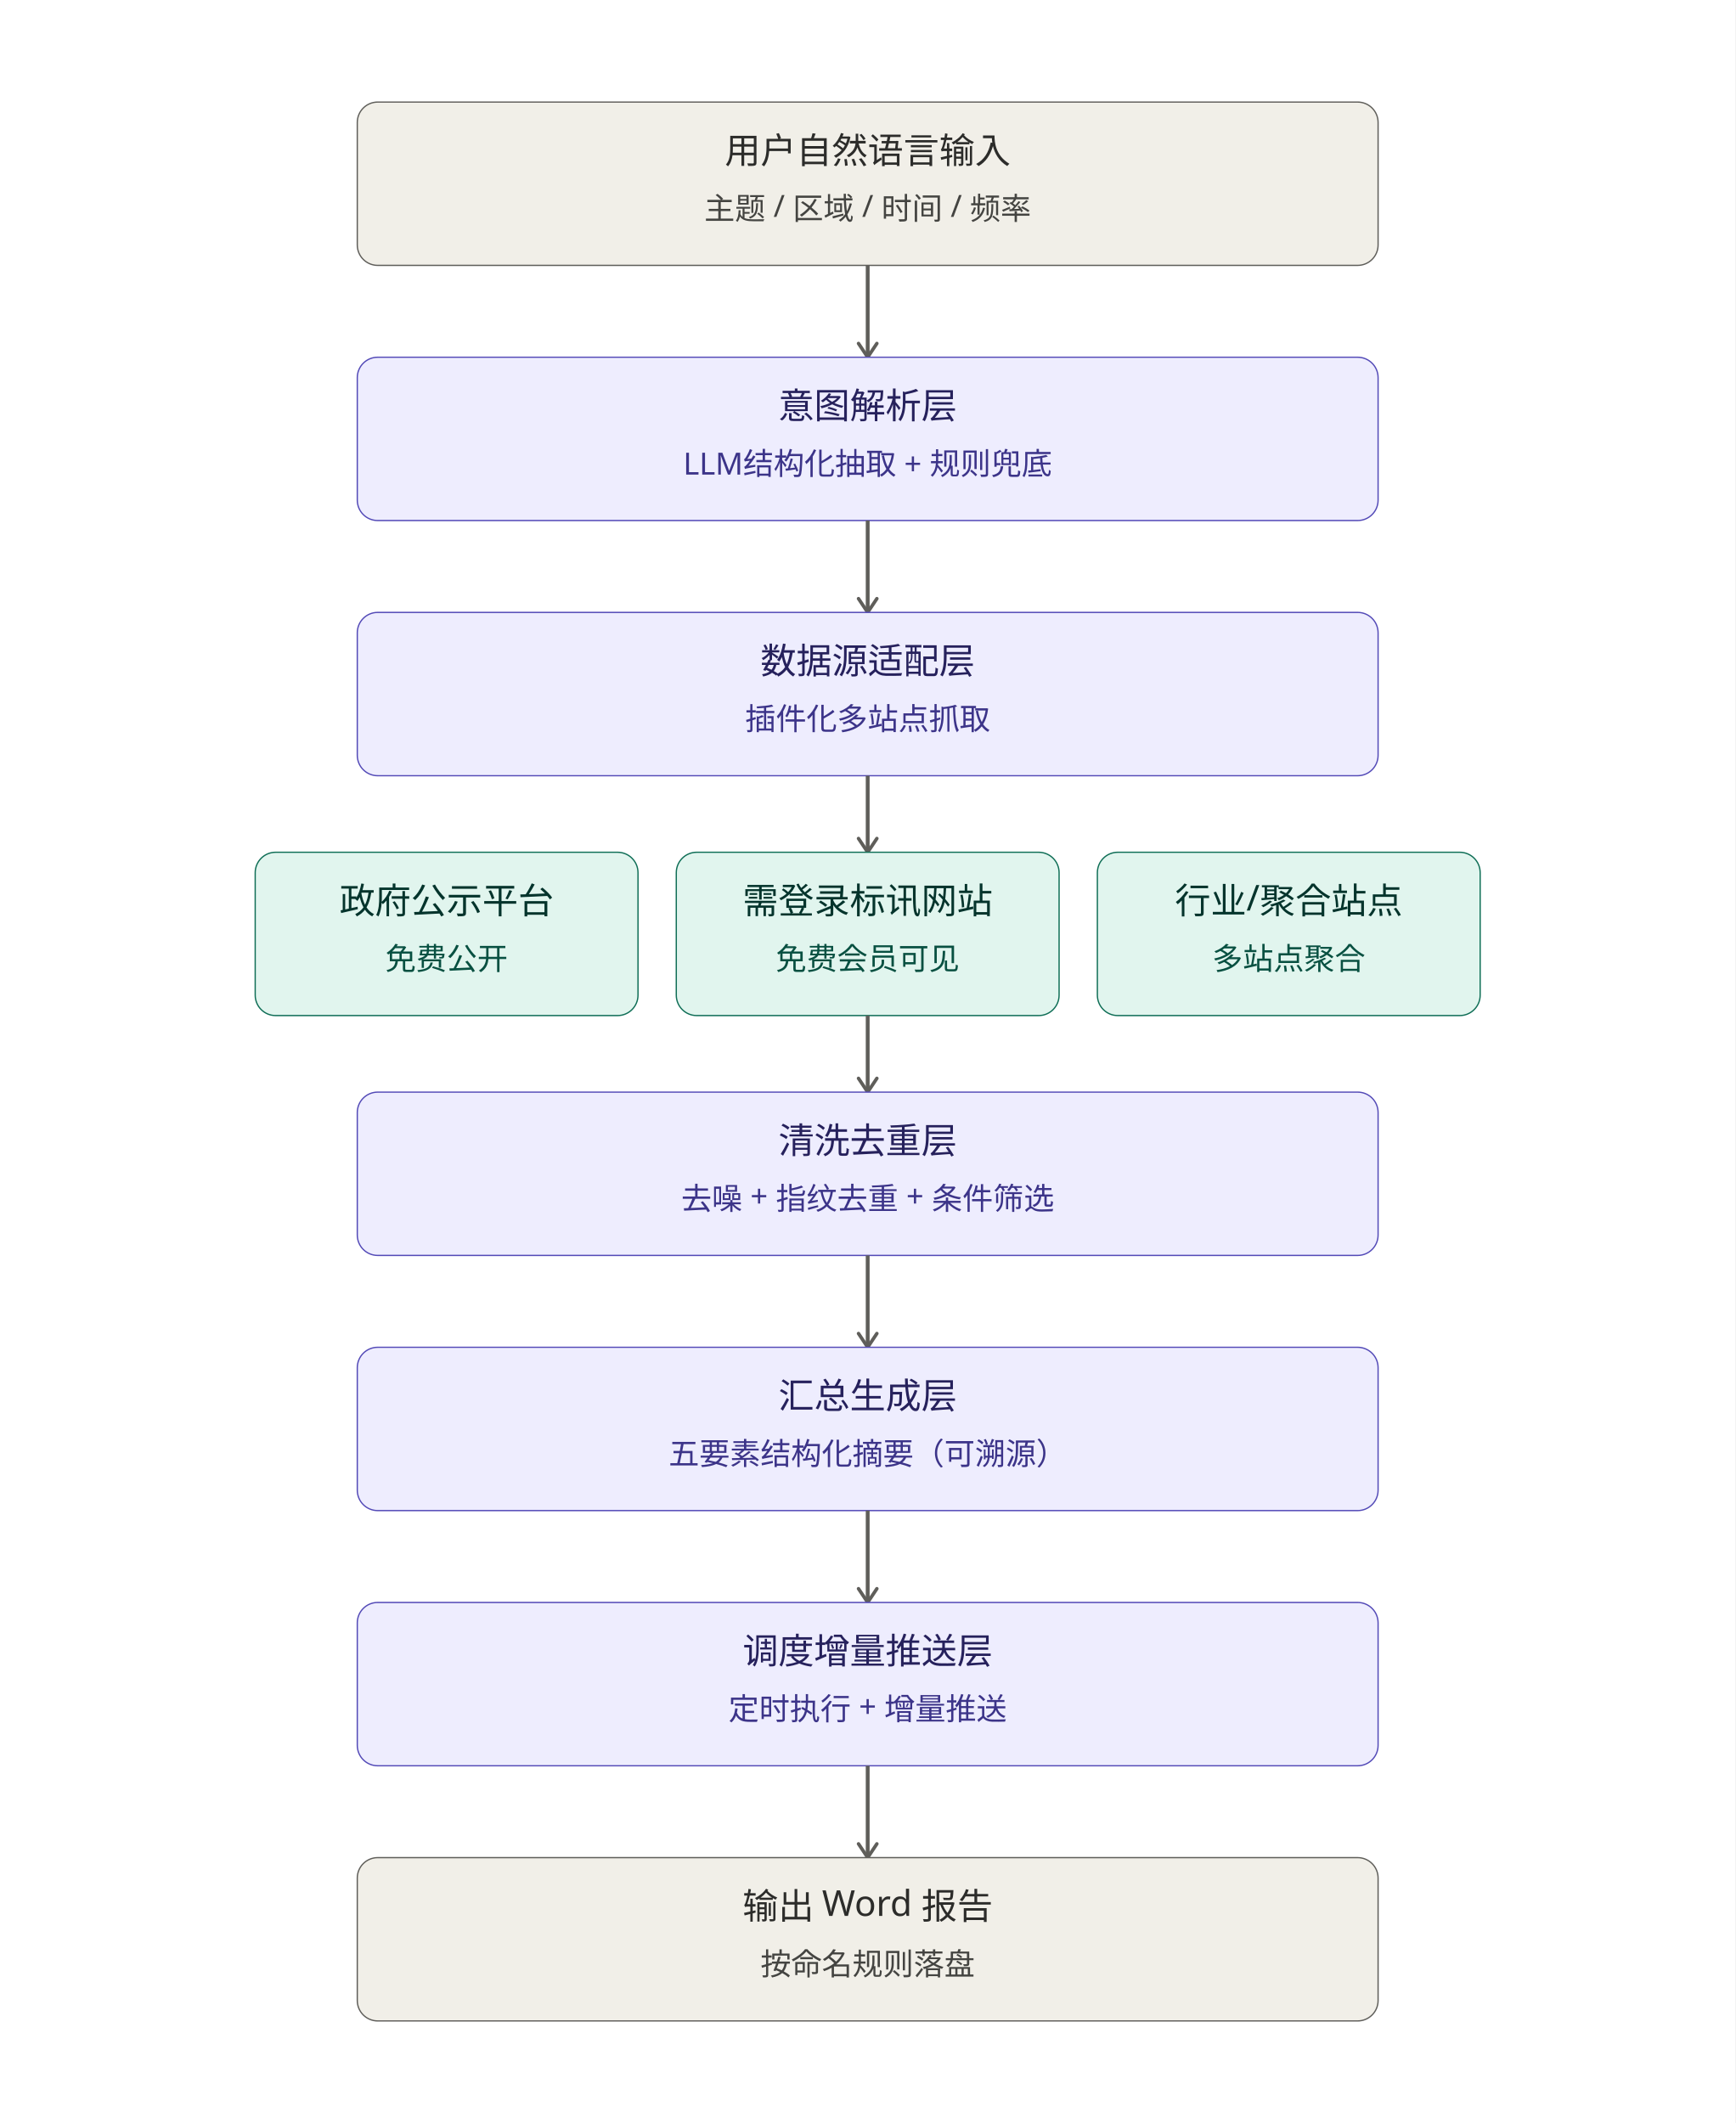
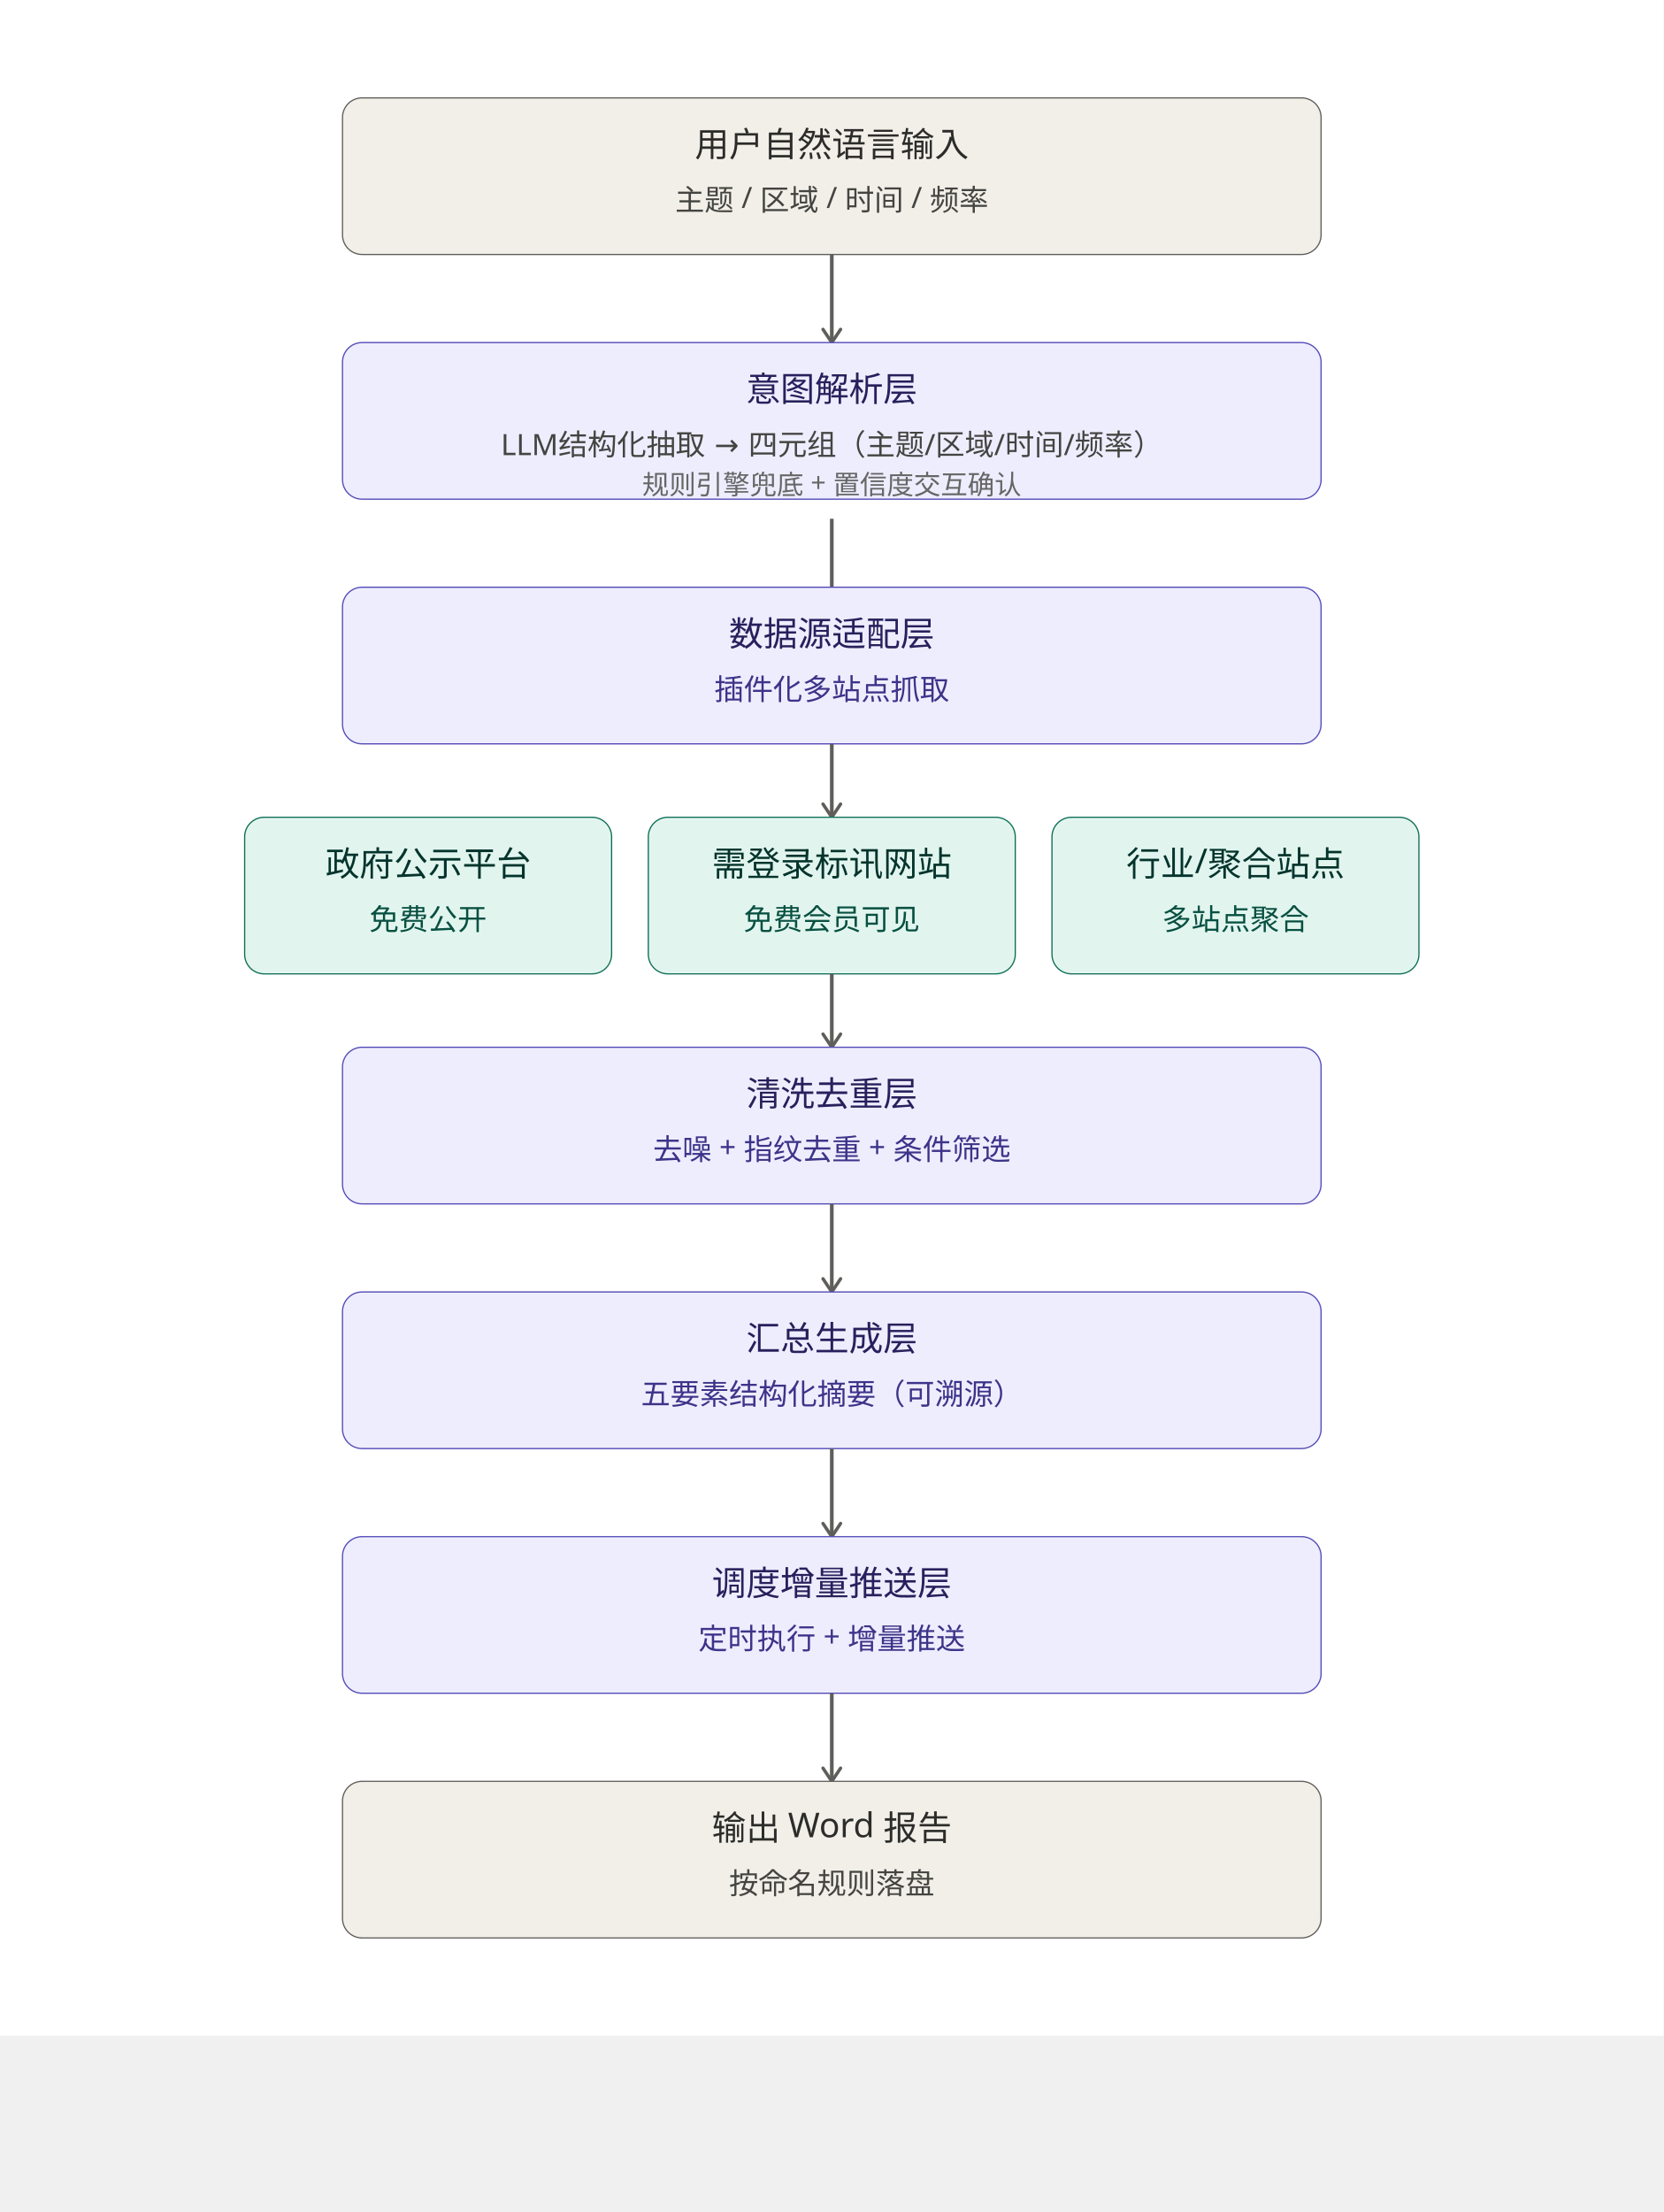
- <svg xmlns="http://www.w3.org/2000/svg" width="680" height="832" viewBox="0 0 680 832" role="img">
+ <svg xmlns="http://www.w3.org/2000/svg" width="680" height="904" viewBox="0 0 680 904" role="img">
  <defs>
    <marker id="arrow" viewBox="0 0 10 10" refX="8" refY="5" markerWidth="6" markerHeight="6" orient="auto-start-reverse">
      <path d="M2 1L8 5L2 9" fill="none" stroke="#5F5E5A" stroke-width="1.5" stroke-linecap="round" stroke-linejoin="round" />
    </marker>
  </defs>
  <rect x="0" y="0" width="680" height="832" fill="#FFFFFF" />
  <rect x="140" y="40" width="400" height="64" rx="8" fill="#F1EFE8" stroke="#5F5E5A" stroke-width="0.5" />
  <text x="340" y="64" text-anchor="middle" font-family="sans-serif" font-size="14" font-weight="500" fill="#2C2C2A">用户自然语言输入</text>
  <text x="340" y="86" text-anchor="middle" font-family="sans-serif" font-size="12" fill="#444441">主题 / 区域 / 时间 / 频率</text>
  <line x1="340" y1="104" x2="340" y2="140" stroke="#5F5E5A" stroke-width="1.5" marker-end="url(#arrow)" />
  <rect x="140" y="140" width="400" height="64" rx="8" fill="#EEEDFE" stroke="#534AB7" stroke-width="0.5" />
  <text x="340" y="164" text-anchor="middle" font-family="sans-serif" font-size="14" font-weight="500" fill="#26215C">意图解析层</text>
-   <text x="340" y="186" text-anchor="middle" font-family="sans-serif" font-size="12" fill="#3C3489">LLM结构化抽取 + 规则兜底</text>
-   <line x1="340" y1="204" x2="340" y2="240" stroke="#5F5E5A" stroke-width="1.5" marker-end="url(#arrow)" />
+   <text x="340" y="186" text-anchor="middle" font-family="sans-serif" font-size="12" fill="#444441">LLM结构化抽取 → 四元组（主题/区域/时间/频率）</text>
+   <text x="340" y="202" text-anchor="middle" font-family="sans-serif" font-size="11" fill="#666666">规则引擎兜底 + 置信度交互确认</text>
+   <line x1="340" y1="212" x2="340" y2="248" stroke="#5F5E5A" stroke-width="1.5" marker-end="url(#arrow)" />
  <rect x="140" y="240" width="400" height="64" rx="8" fill="#EEEDFE" stroke="#534AB7" stroke-width="0.5" />
  <text x="340" y="264" text-anchor="middle" font-family="sans-serif" font-size="14" font-weight="500" fill="#26215C">数据源适配层</text>
  <text x="340" y="286" text-anchor="middle" font-family="sans-serif" font-size="12" fill="#3C3489">插件化多站点抓取</text>
  <line x1="340" y1="304" x2="340" y2="334" stroke="#5F5E5A" stroke-width="1.5" marker-end="url(#arrow)" />
  <rect x="100" y="334" width="150" height="64" rx="8" fill="#E1F5EE" stroke="#0F6E56" stroke-width="0.5" />
  <text x="175" y="358" text-anchor="middle" font-family="sans-serif" font-size="14" font-weight="500" fill="#04342C">政府公示平台</text>
  <text x="175" y="380" text-anchor="middle" font-family="sans-serif" font-size="12" fill="#085041">免费公开</text>
  <rect x="265" y="334" width="150" height="64" rx="8" fill="#E1F5EE" stroke="#0F6E56" stroke-width="0.5" />
  <text x="340" y="358" text-anchor="middle" font-family="sans-serif" font-size="14" font-weight="500" fill="#04342C">需登录标讯网站</text>
  <text x="340" y="380" text-anchor="middle" font-family="sans-serif" font-size="12" fill="#085041">免费会员可见</text>
  <rect x="430" y="334" width="150" height="64" rx="8" fill="#E1F5EE" stroke="#0F6E56" stroke-width="0.5" />
  <text x="505" y="358" text-anchor="middle" font-family="sans-serif" font-size="14" font-weight="500" fill="#04342C">行业/聚合站点</text>
  <text x="505" y="380" text-anchor="middle" font-family="sans-serif" font-size="12" fill="#085041">多站点聚合</text>
  <line x1="340" y1="398" x2="340" y2="428" stroke="#5F5E5A" stroke-width="1.5" marker-end="url(#arrow)" />
  <rect x="140" y="428" width="400" height="64" rx="8" fill="#EEEDFE" stroke="#534AB7" stroke-width="0.5" />
  <text x="340" y="452" text-anchor="middle" font-family="sans-serif" font-size="14" font-weight="500" fill="#26215C">清洗去重层</text>
  <text x="340" y="474" text-anchor="middle" font-family="sans-serif" font-size="12" fill="#3C3489">去噪 + 指纹去重 + 条件筛选</text>
  <line x1="340" y1="492" x2="340" y2="528" stroke="#5F5E5A" stroke-width="1.5" marker-end="url(#arrow)" />
  <rect x="140" y="528" width="400" height="64" rx="8" fill="#EEEDFE" stroke="#534AB7" stroke-width="0.5" />
  <text x="340" y="552" text-anchor="middle" font-family="sans-serif" font-size="14" font-weight="500" fill="#26215C">汇总生成层</text>
  <text x="340" y="574" text-anchor="middle" font-family="sans-serif" font-size="12" fill="#3C3489">五要素结构化摘要（可溯源）</text>
  <line x1="340" y1="592" x2="340" y2="628" stroke="#5F5E5A" stroke-width="1.5" marker-end="url(#arrow)" />
  <rect x="140" y="628" width="400" height="64" rx="8" fill="#EEEDFE" stroke="#534AB7" stroke-width="0.5" />
  <text x="340" y="652" text-anchor="middle" font-family="sans-serif" font-size="14" font-weight="500" fill="#26215C">调度增量推送层</text>
  <text x="340" y="674" text-anchor="middle" font-family="sans-serif" font-size="12" fill="#3C3489">定时执行 + 增量推送</text>
  <line x1="340" y1="692" x2="340" y2="728" stroke="#5F5E5A" stroke-width="1.5" marker-end="url(#arrow)" />
  <rect x="140" y="728" width="400" height="64" rx="8" fill="#F1EFE8" stroke="#5F5E5A" stroke-width="0.5" />
  <text x="340" y="752" text-anchor="middle" font-family="sans-serif" font-size="14" font-weight="500" fill="#2C2C2A">输出 Word 报告</text>
  <text x="340" y="774" text-anchor="middle" font-family="sans-serif" font-size="12" fill="#444441">按命名规则落盘</text>
</svg>
